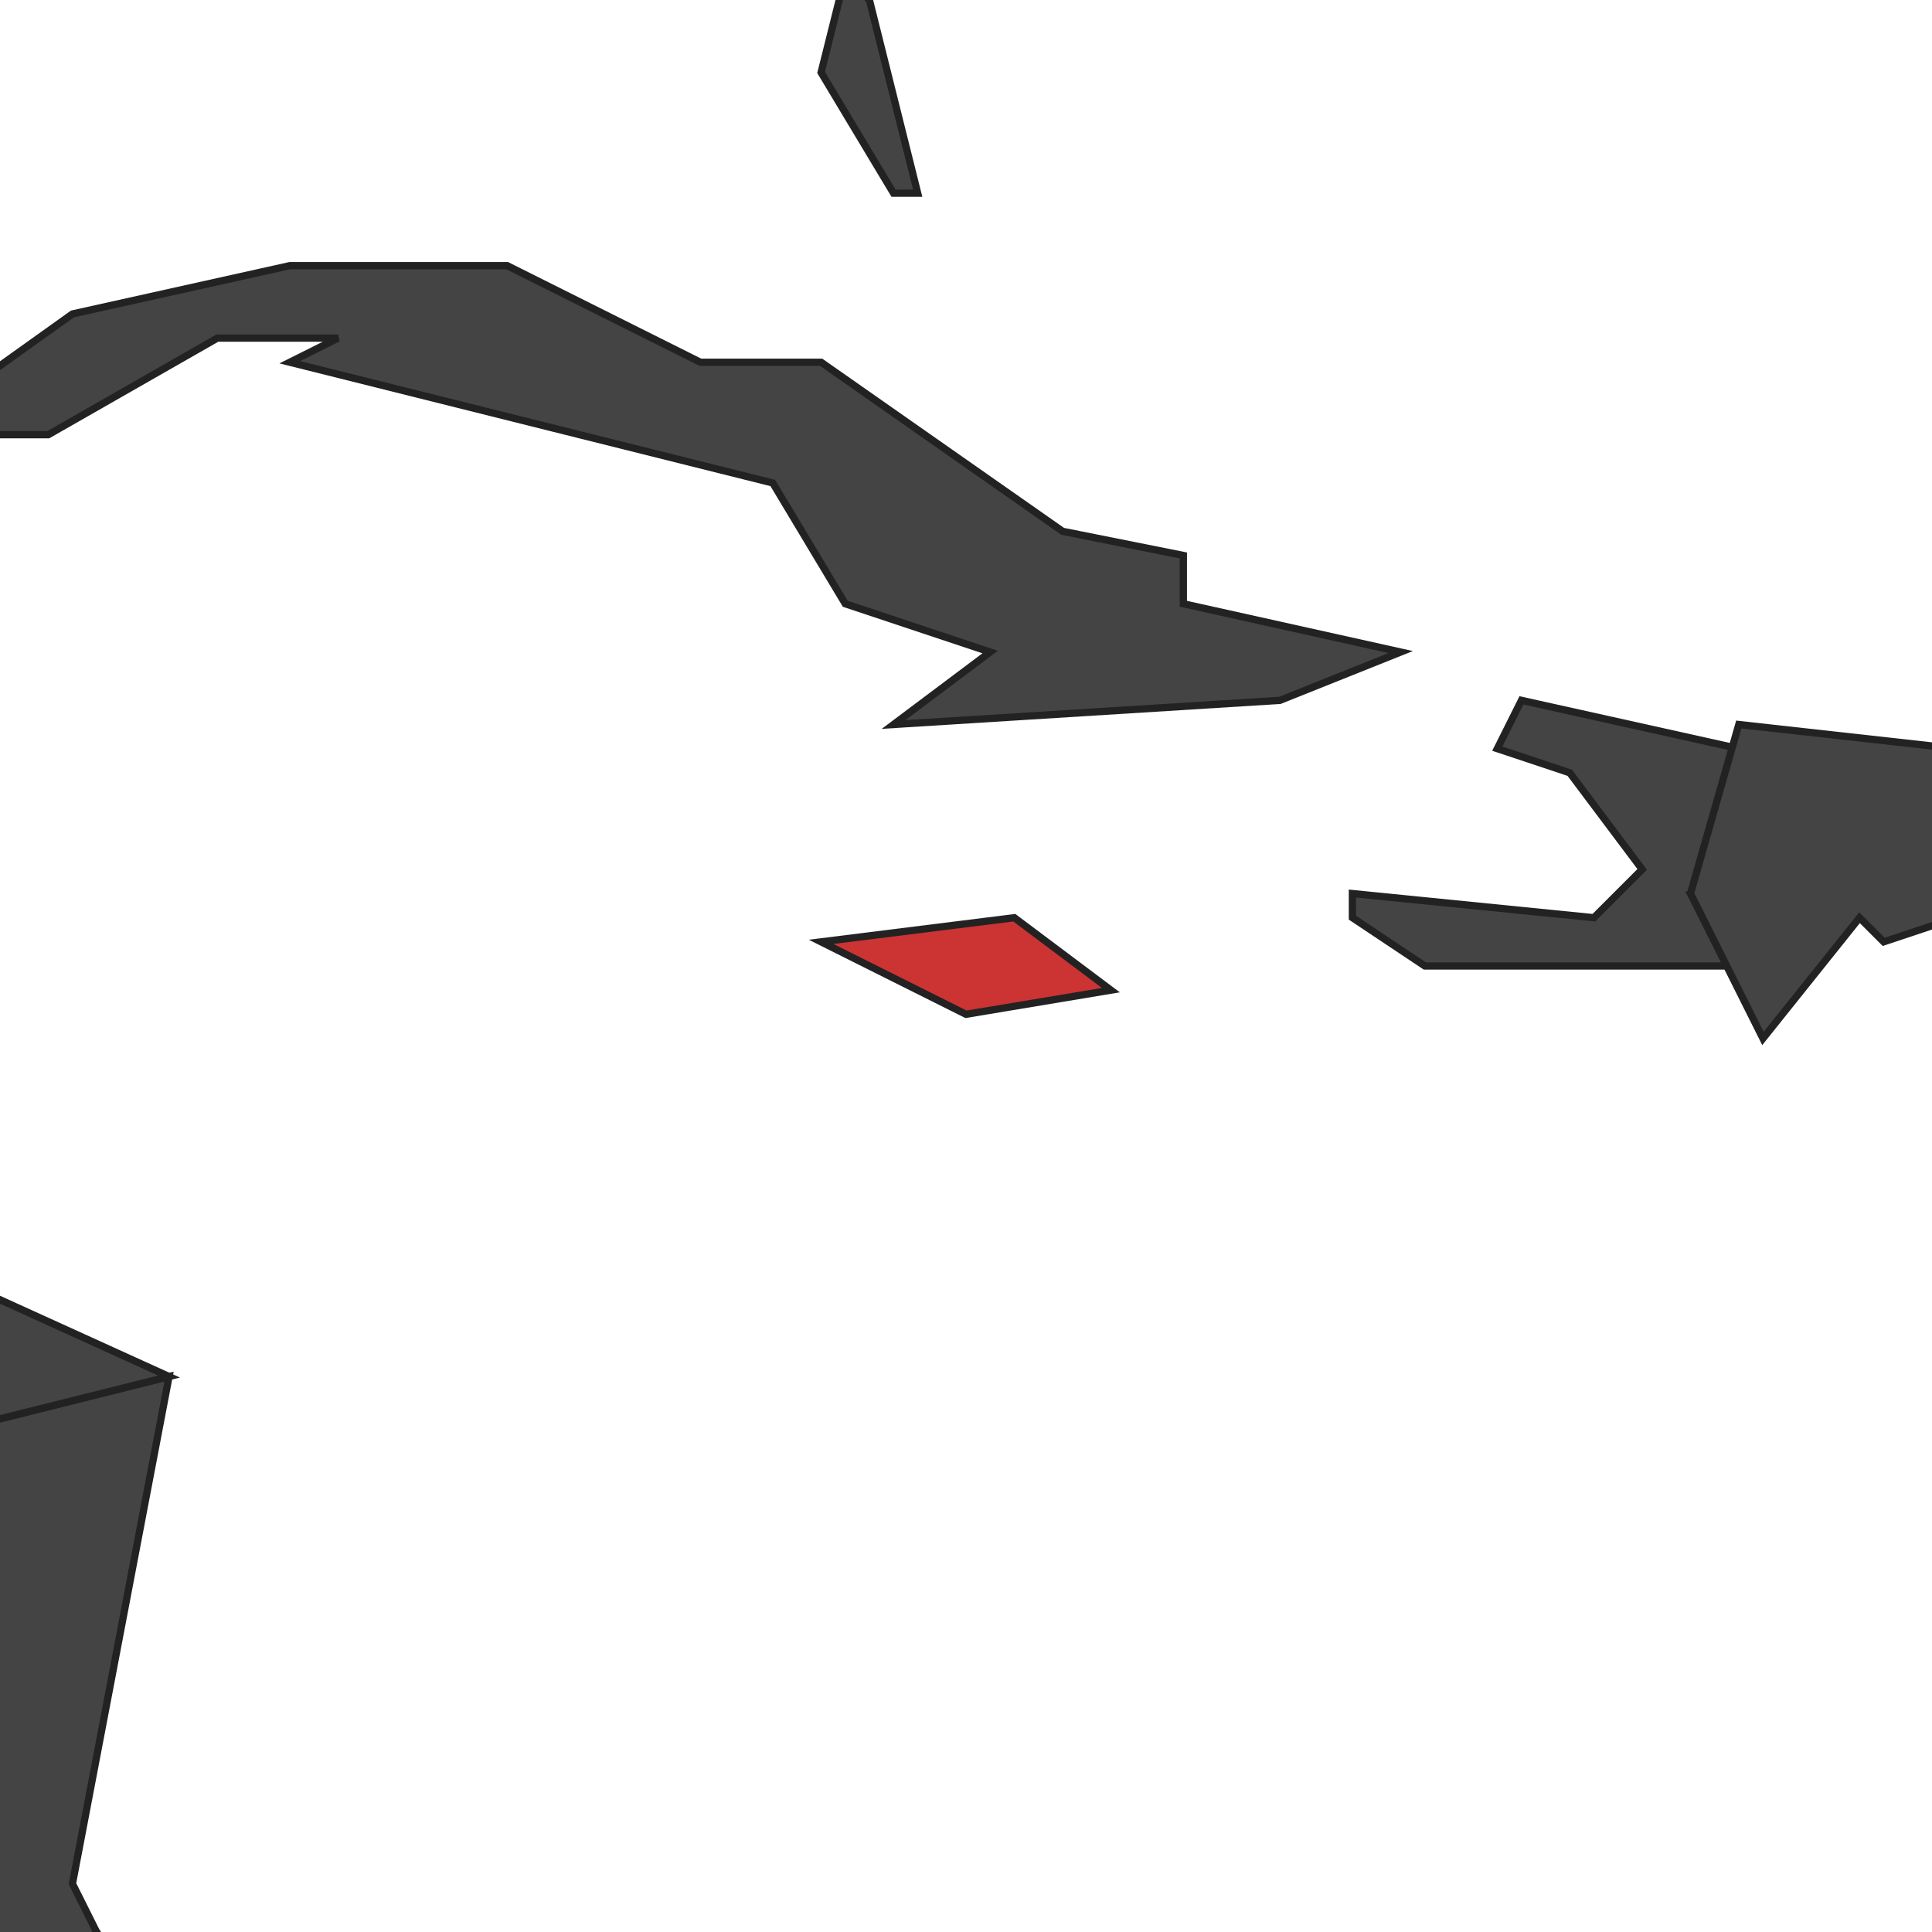
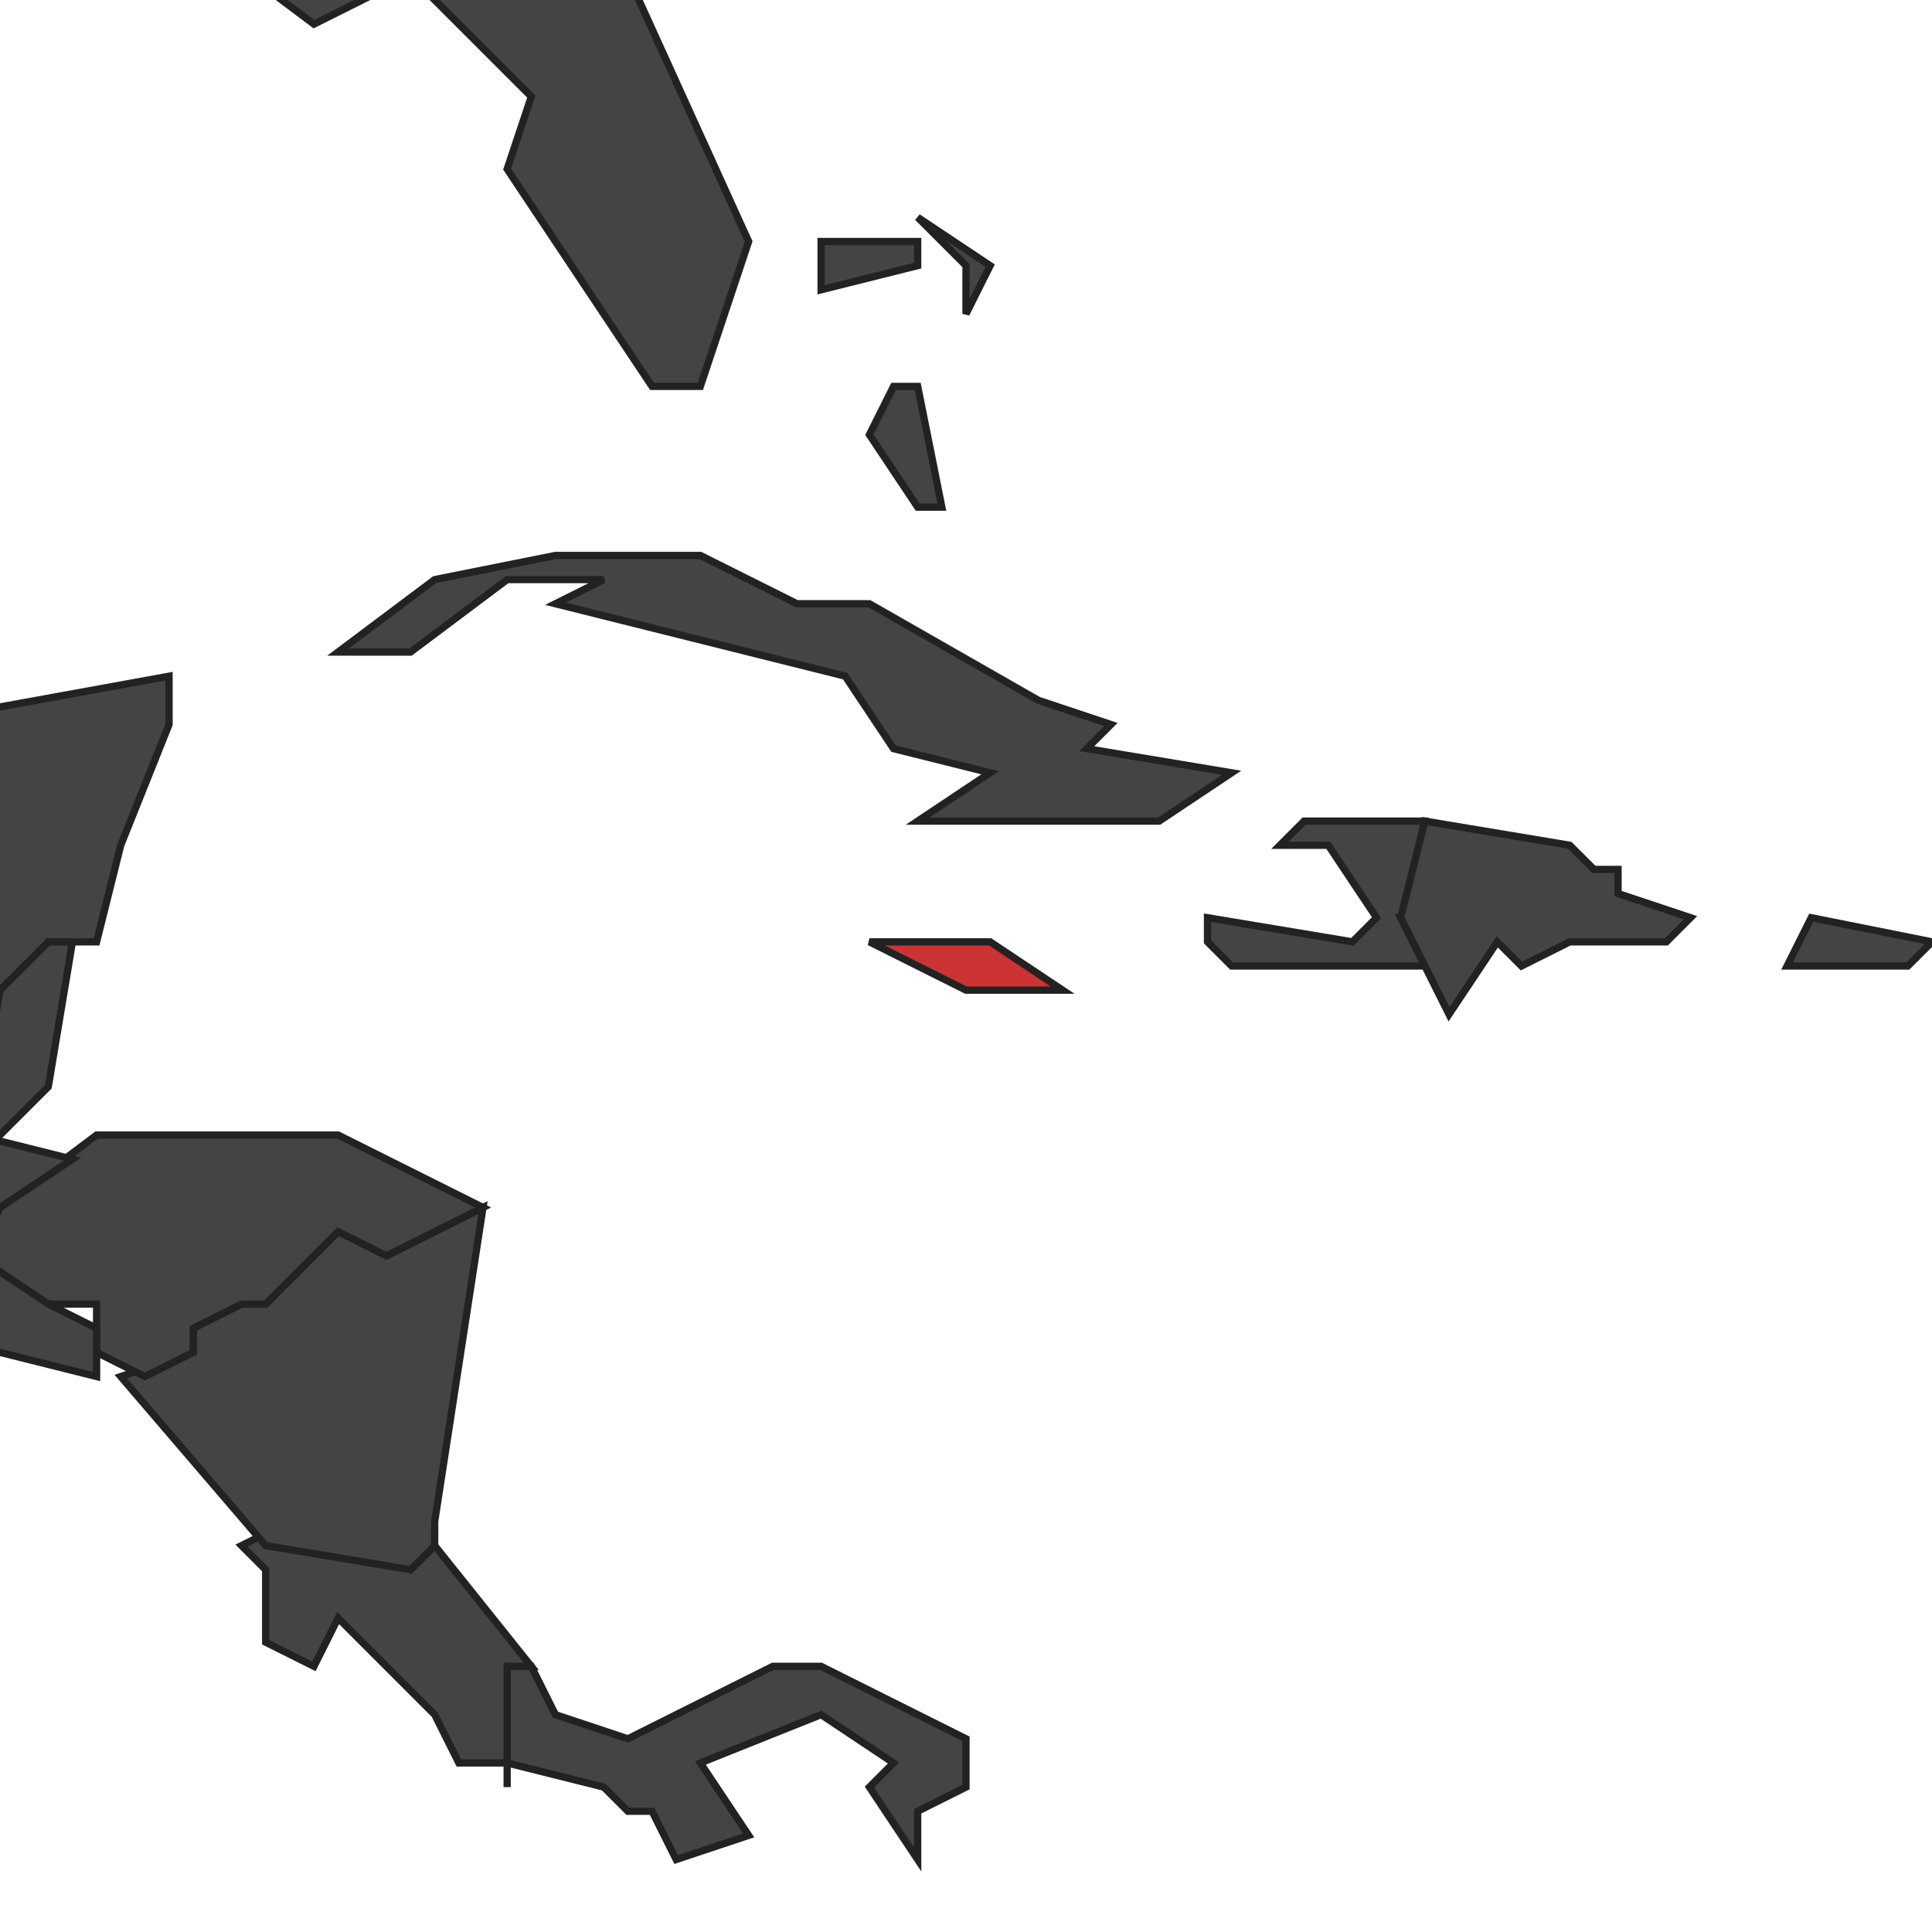
<svg xmlns="http://www.w3.org/2000/svg" viewBox="0 0 80 80" width="80" height="80">
-   <path d="M-218 -135 L-61 -135 L-61 -138 L-59 -138 L-57 -134 L-41 -131 L-28 -130 L-23 -132 L-3 -124 L-2 -121 L1 -121 L5 -118 L4 -117 L10 -115 L12 -105 L7 -96 L9 -94 L31 -101 L29 -104 L32 -105 L43 -105 L54 -113 L73 -113 L77 -115 L86 -127 L94 -124 L94 -117 L98 -112 L81 -105 L77 -101 L77 -98 L78 -95 L81 -95 L80 -97 L82 -95 L81 -94 L60 -90 L70 -90 L59 -89 L57 -87 L59 -87 L58 -83 L53 -78 L50 -82 L53 -75 L48 -69 L49 -73 L46 -75 L45 -80 L44 -77 L45 -74 L42 -74 L45 -73 L49 -59 L45 -55 L30 -48 L17 -36 L17 -28 L24 -10 L22 -1 L18 -1 L15 -4 L8 -16 L9 -20 L3 -27 L1 -28 L-4 -26 L-12 -30 L-30 -29 L-28 -24 L-29 -23 L-37 -23 L-41 -26 L-50 -27 L-59 -25 L-73 -15 L-74 -9 L-73 -4 L-75 -4 L-83 -7 L-86 -14 L-94 -24 L-98 -26 L-103 -26 L-107 -22 L-111 -24 L-114 -25 L-117 -31 L-126 -38 L-136 -38 L-136 -35 L-151 -35 L-173 -42 L-172 -43 L-186 -42 L-187 -45 L-194 -51 L-206 -54 L-206 -57 L-212 -63 L-216 -72 L-223 -78 L-224 -83 L-227 -86 L-226 -96 L-228 -100 L-224 -116 L-225 -123 L-229 -131 L-228 -132 L-220 -130 L-217 -125 L-216 -126 L-218 -135 Z M-406 27 L-400 32 L-405 35 L-407 31 L-406 27 Z M-406 25 L-409 26 L-410 24 L-410 23 L-406 25 Z M-413 22 L-411 23 L-414 23 L-413 22 Z M-418 19 L-416 21 L-416 22 L-418 22 L-419 20 L-418 19 Z M-425 16 L-426 18 L-428 17 L-427 16 L-425 16 Z M-471 -199 L-461 -199 L-461 -197 L-464 -196 L-471 -199 Z M-391 -186 L-384 -184 L-395 -179 L-398 -181 L-399 -183 L-391 -186 Z M-321 -253 L-321 -200 L-310 -198 L-301 -192 L-290 -197 L-278 -189 L-269 -178 L-259 -175 L-259 -171 L-262 -168 L-270 -172 L-272 -177 L-279 -182 L-282 -187 L-297 -188 L-315 -195 L-330 -198 L-338 -198 L-356 -203 L-362 -202 L-361 -198 L-382 -193 L-383 -196 L-380 -202 L-374 -204 L-376 -205 L-395 -194 L-391 -191 L-396 -187 L-408 -183 L-410 -181 L-418 -178 L-420 -175 L-446 -168 L-457 -167 L-439 -175 L-432 -175 L-422 -181 L-416 -184 L-412 -192 L-421 -191 L-424 -189 L-427 -192 L-429 -190 L-431 -193 L-440 -190 L-440 -196 L-443 -198 L-451 -197 L-459 -201 L-459 -204 L-464 -206 L-462 -210 L-455 -216 L-446 -215 L-442 -218 L-433 -219 L-434 -222 L-438 -223 L-433 -225 L-445 -222 L-457 -223 L-465 -224 L-475 -230 L-454 -235 L-450 -235 L-451 -232 L-439 -232 L-460 -243 L-467 -245 L-464 -248 L-454 -248 L-447 -251 L-446 -254 L-440 -256 L-418 -259 L-410 -262 L-401 -261 L-397 -258 L-385 -259 L-385 -258 L-377 -257 L-344 -254 L-336 -255 L-321 -253 Z M-496 -219 L-489 -219 L-478 -217 L-483 -215 L-490 -217 L-495 -217 L-496 -219 Z" fill="#444444" stroke="#222222" stroke-width="0.3" />
-   <path d="M72 31 L72 36 L70 37 L72 40 L59 40 L56 38 L56 37 L66 38 L68 36 L65 32 L62 31 L63 29 L72 31 Z" fill="#444444" stroke="#222222" stroke-width="0.3" />
-   <path d="M73 43 L70 37 L72 30 L81 31 L83 33 L86 33 L85 35 L91 37 L89 39 L81 38 L78 39 L77 38 L73 43 Z" fill="#444444" stroke="#222222" stroke-width="0.3" />
-   <path d="M30 -10 L37 -10 L37 -8 L31 -7 L30 -10 Z M37 -11 L42 -8 L41 -4 L40 -8 L37 -11 Z M35 -1 L36 -0 L38 8 L37 8 L34 3 L35 -1 Z" fill="#444444" stroke="#222222" stroke-width="0.3" />
-   <path d="M-186 -42 L-172 -43 L-173 -42 L-151 -35 L-136 -35 L-136 -38 L-126 -38 L-117 -31 L-114 -25 L-111 -24 L-107 -22 L-103 -26 L-98 -26 L-94 -24 L-86 -14 L-83 -7 L-73 -4 L-76 5 L-77 15 L-73 25 L-66 36 L-60 37 L-57 39 L-40 35 L-37 33 L-34 23 L-15 20 L-14 24 L-19 31 L-18 32 L-20 39 L-24 38 L-26 41 L-38 41 L-38 45 L-40 45 L-35 49 L-35 51 L-42 51 L-45 56 L-45 60 L-54 52 L-59 50 L-69 54 L-94 45 L-100 41 L-109 39 L-120 29 L-121 26 L-119 26 L-119 21 L-123 13 L-137 -0 L-141 -3 L-142 -8 L-148 -12 L-149 -16 L-152 -16 L-158 -22 L-163 -34 L-173 -38 L-174 -36 L-172 -29 L-155 -9 L-149 5 L-147 5 L-142 10 L-145 13 L-151 6 L-158 2 L-159 -5 L-174 -15 L-171 -15 L-169 -20 L-177 -25 L-186 -42 Z" fill="#444444" stroke="#222222" stroke-width="0.3" />
-   <path d="M40 93 L40 97 L37 99 L37 101 L33 97 L35 95 L30 91 L22 95 L24 100 L19 101 L19 98 L16 99 L15 96 L9 95 L8 97 L8 89 L10 88 L12 91 L16 93 L27 88 L30 88 L40 93 Z" fill="#444444" stroke="#222222" stroke-width="0.3" />
-   <path d="M10 88 L8 89 L9 92 L8 96 L5 94 L4 91 L-4 85 L-4 88 L-8 86 L-8 81 L-9 81 L-7 79 L2 82 L4 80 L10 88 Z" fill="#444444" stroke="#222222" stroke-width="0.3" />
-   <path d="M4 80 L2 82 L-8 79 L-19 69 L-14 67 L-14 64 L-10 63 L-8 64 L-3 58 L-1 59 L7 57 L3 78 L4 80 Z" fill="#444444" stroke="#222222" stroke-width="0.3" />
-   <path d="M7 57 L-1 59 L-3 58 L-8 64 L-10 63 L-14 64 L-14 67 L-17 69 L-20 66 L-20 64 L-24 64 L-29 61 L-27 57 L-20 52 L-4 52 L7 57 Z" fill="#444444" stroke="#222222" stroke-width="0.3" />
-   <path d="M-29 61 L-24 64 L-19 64 L-20 68 L-33 64 L-29 61 Z" fill="#444444" stroke="#222222" stroke-width="0.3" />
-   <path d="M-45 60 L-45 56 L-42 51 L-35 51 L-35 49 L-40 45 L-38 45 L-38 41 L-27 41 L-28 52 L-22 53 L-27 57 L-29 61 L-33 64 L-39 63 L-45 60 Z" fill="#444444" stroke="#222222" stroke-width="0.3" />
-   <path d="M-27 41 L-24 38 L-21 38 L-23 49 L-26 52 L-28 52 L-27 41 Z" fill="#444444" stroke="#222222" stroke-width="0.3" />
-   <path d="M98 37 L106 39 L105 40 L97 41 L98 37 Z" fill="#444444" stroke="#222222" stroke-width="0.3" />
-   <path d="M34 39 L42 38 L46 41 L40 42 L34 39 Z" fill="#cc3333" stroke="#222222" stroke-width="0.3" />
-   <path d="M12 11 L21 11 L29 15 L34 15 L44 22 L49 23 L49 25 L58 27 L53 29 L37 30 L41 27 L35 25 L32 20 L12 15 L14 14 L9 14 L2 18 L-4 18 L3 13 L12 11 Z" fill="#444444" stroke="#222222" stroke-width="0.3" />
-   <path d="M128 81 L133 81 L133 85 L127 85 L128 81 Z" fill="#444444" stroke="#222222" stroke-width="0.3" />
+   <path d="M-115 -65 L-21 -65 L-21 -67 L-20 -67 L-18 -64 L-9 -62 L-1 -62 L2 -63 L14 -58 L15 -57 L17 -57 L19 -55 L18 -54 L22 -53 L23 -47 L20 -42 L22 -40 L34 -44 L34 -46 L35 -47 L42 -47 L48 -52 L60 -52 L62 -53 L67 -60 L72 -59 L72 -54 L75 -51 L64 -47 L62 -44 L62 -43 L63 -41 L64 -41 L64 -42 L65 -41 L65 -40 L52 -38 L58 -38 L51 -37 L50 -36 L51 -36 L51 -34 L48 -31 L46 -33 L48 -29 L45 -25 L45 -28 L44 -29 L43 -32 L42 -30 L43 -28 L41 -29 L43 -28 L45 -20 L43 -17 L34 -13 L26 -6 L26 -1 L31 10 L29 16 L27 16 L25 13 L21 7 L22 4 L18 -0 L17 -1 L13 1 L9 -2 L-2 -1 L-1 2 L-1 2 L-6 2 L-9 0 L-14 0 L-19 1 L-28 7 L-28 11 L-28 13 L-29 14 L-34 12 L-36 8 L-41 1 L-43 0 L-46 0 L-48 3 L-51 2 L-52 1 L-54 -3 L-59 -7 L-65 -7 L-65 -5 L-75 -5 L-88 -9 L-87 -10 L-96 -9 L-96 -11 L-100 -14 L-107 -16 L-108 -18 L-111 -22 L-114 -27 L-118 -31 L-119 -34 L-120 -36 L-120 -41 L-121 -44 L-119 -53 L-119 -58 L-121 -63 L-121 -63 L-116 -62 L-114 -59 L-113 -60 L-115 -65 Z M-227 32 L-224 35 L-227 37 L-228 34 L-227 32 Z M-228 31 L-229 31 L-230 30 L-230 30 L-228 31 Z M-232 29 L-230 30 L-232 30 L-232 29 Z M-235 28 L-233 29 L-234 29 L-235 29 L-236 28 L-235 28 Z M-239 26 L-240 27 L-241 26 L-240 26 L-239 26 Z M-267 -103 L-261 -104 L-260 -102 L-262 -102 L-267 -103 Z M-218 -96 L-215 -94 L-221 -92 L-223 -92 L-223 -94 L-218 -96 Z M-177 -136 L-177 -104 L-170 -103 L-165 -99 L-158 -102 L-151 -97 L-145 -91 L-139 -89 L-139 -87 L-141 -85 L-146 -87 L-147 -90 L-151 -93 L-153 -96 L-162 -97 L-173 -101 L-182 -103 L-187 -103 L-198 -106 L-201 -105 L-201 -103 L-213 -100 L-214 -102 L-212 -105 L-209 -106 L-210 -107 L-221 -100 L-219 -99 L-222 -96 L-229 -94 L-230 -92 L-235 -91 L-236 -89 L-252 -85 L-258 -84 L-248 -89 L-243 -89 L-237 -93 L-234 -94 L-231 -99 L-236 -99 L-238 -97 L-240 -99 L-241 -98 L-243 -100 L-248 -98 L-248 -101 L-250 -103 L-254 -102 L-260 -104 L-260 -106 L-262 -108 L-261 -110 L-257 -113 L-252 -113 L-249 -115 L-244 -116 L-245 -117 L-247 -118 L-244 -119 L-251 -117 L-258 -118 L-263 -119 L-269 -122 L-257 -125 L-254 -125 L-254 -123 L-247 -123 L-260 -130 L-264 -131 L-263 -133 L-256 -133 L-252 -135 L-251 -136 L-248 -138 L-235 -140 L-230 -141 L-225 -141 L-222 -139 L-215 -140 L-215 -139 L-210 -138 L-190 -137 L-186 -137 L-177 -136 Z M-281 -116 L-277 -115 L-271 -114 L-274 -113 L-278 -114 L-281 -114 L-281 -116 Z" fill="#444444" stroke="#222222" stroke-width="0.3" />
+   <path d="M59 34 L59 38 L58 38 L59 40 L51 40 L50 39 L50 38 L56 39 L57 38 L55 35 L53 35 L54 34 L59 34 Z" fill="#444444" stroke="#222222" stroke-width="0.3" />
+   <path d="M60 42 L58 38 L59 34 L65 35 L66 36 L67 36 L67 37 L70 38 L69 39 L65 39 L63 40 L62 39 L60 42 Z" fill="#444444" stroke="#222222" stroke-width="0.3" />
+   <path d="M34 10 L38 10 L38 11 L34 12 L34 10 Z M38 9 L41 11 L40 13 L40 11 L38 9 Z M37 16 L38 16 L39 21 L38 21 L36 18 L37 16 Z" fill="#444444" stroke="#222222" stroke-width="0.3" />
+   <path d="M-96 -9 L-87 -10 L-88 -9 L-75 -5 L-65 -5 L-65 -7 L-59 -7 L-54 -3 L-52 1 L-51 2 L-48 3 L-46 0 L-43 0 L-41 1 L-36 8 L-34 12 L-28 13 L-30 19 L-30 25 L-28 31 L-23 37 L-20 38 L-18 40 L-8 37 L-6 36 L-4 30 L7 28 L7 30 L5 35 L5 35 L4 39 L2 39 L1 41 L-7 41 L-7 43 L-8 43 L-5 46 L-5 47 L-9 47 L-11 50 L-11 52 L-16 47 L-19 46 L-26 48 L-40 43 L-44 40 L-49 39 L-56 34 L-57 32 L-56 32 L-55 29 L-58 24 L-66 16 L-69 14 L-69 11 L-73 9 L-74 7 L-75 6 L-79 3 L-82 -5 L-88 -7 L-88 -5 L-87 -1 L-77 11 L-74 19 L-72 19 L-69 22 L-71 24 L-75 20 L-79 17 L-79 13 L-89 7 L-87 7 L-85 4 L-90 1 L-96 -9 Z" fill="#444444" stroke="#222222" stroke-width="0.3" />
+   <path d="M40 72 L40 74 L38 75 L38 77 L36 74 L37 73 L34 71 L29 73 L31 76 L28 77 L27 75 L26 75 L25 74 L21 73 L21 74 L21 69 L22 69 L23 71 L26 72 L32 69 L34 69 L40 72 Z" fill="#444444" stroke="#222222" stroke-width="0.3" />
+   <path d="M22 69 L21 69 L21 71 L21 73 L19 73 L18 71 L14 67 L13 69 L11 68 L11 65 L10 64 L12 63 L17 65 L18 64 L22 69 Z" fill="#444444" stroke="#222222" stroke-width="0.3" />
+   <path d="M18 64 L17 65 L11 64 L5 57 L8 56 L8 55 L10 54 L11 54 L14 51 L16 52 L20 50 L18 63 L18 64 Z" fill="#444444" stroke="#222222" stroke-width="0.3" />
+   <path d="M20 50 L16 52 L14 51 L11 54 L10 54 L8 55 L8 56 L6 57 L4 56 L4 54 L2 54 L-1 52 L-0 50 L4 47 L14 47 L20 50 Z" fill="#444444" stroke="#222222" stroke-width="0.3" />
+   <path d="M-1 52 L2 54 L4 55 L4 57 L-4 55 L-1 52 Z" fill="#444444" stroke="#222222" stroke-width="0.3" />
+   <path d="M-11 52 L-11 50 L-9 47 L-5 47 L-5 46 L-8 43 L-7 43 L-7 41 L-0 41 L-1 47 L3 48 L-0 50 L-1 52 L-4 55 L-7 54 L-11 52 Z" fill="#444444" stroke="#222222" stroke-width="0.3" />
+   <path d="M-0 41 L2 39 L3 39 L2 45 L0 47 L-1 47 L-0 41 Z" fill="#444444" stroke="#222222" stroke-width="0.3" />
+   <path d="M75 38 L80 39 L79 40 L74 40 L75 38 Z" fill="#444444" stroke="#222222" stroke-width="0.3" />
+   <path d="M36 39 L41 39 L44 41 L40 41 L36 39 Z" fill="#cc3333" stroke="#222222" stroke-width="0.3" />
+   <path d="M23 23 L29 23 L33 25 L36 25 L43 29 L46 30 L45 31 L51 32 L48 34 L38 34 L41 32 L37 31 L35 28 L23 25 L25 24 L21 24 L17 27 L14 27 L18 24 L23 23 Z" fill="#444444" stroke="#222222" stroke-width="0.3" />
+   <path d="M93 65 L96 64 L96 67 L92 67 L93 65 Z" fill="#444444" stroke="#222222" stroke-width="0.3" />
</svg>
